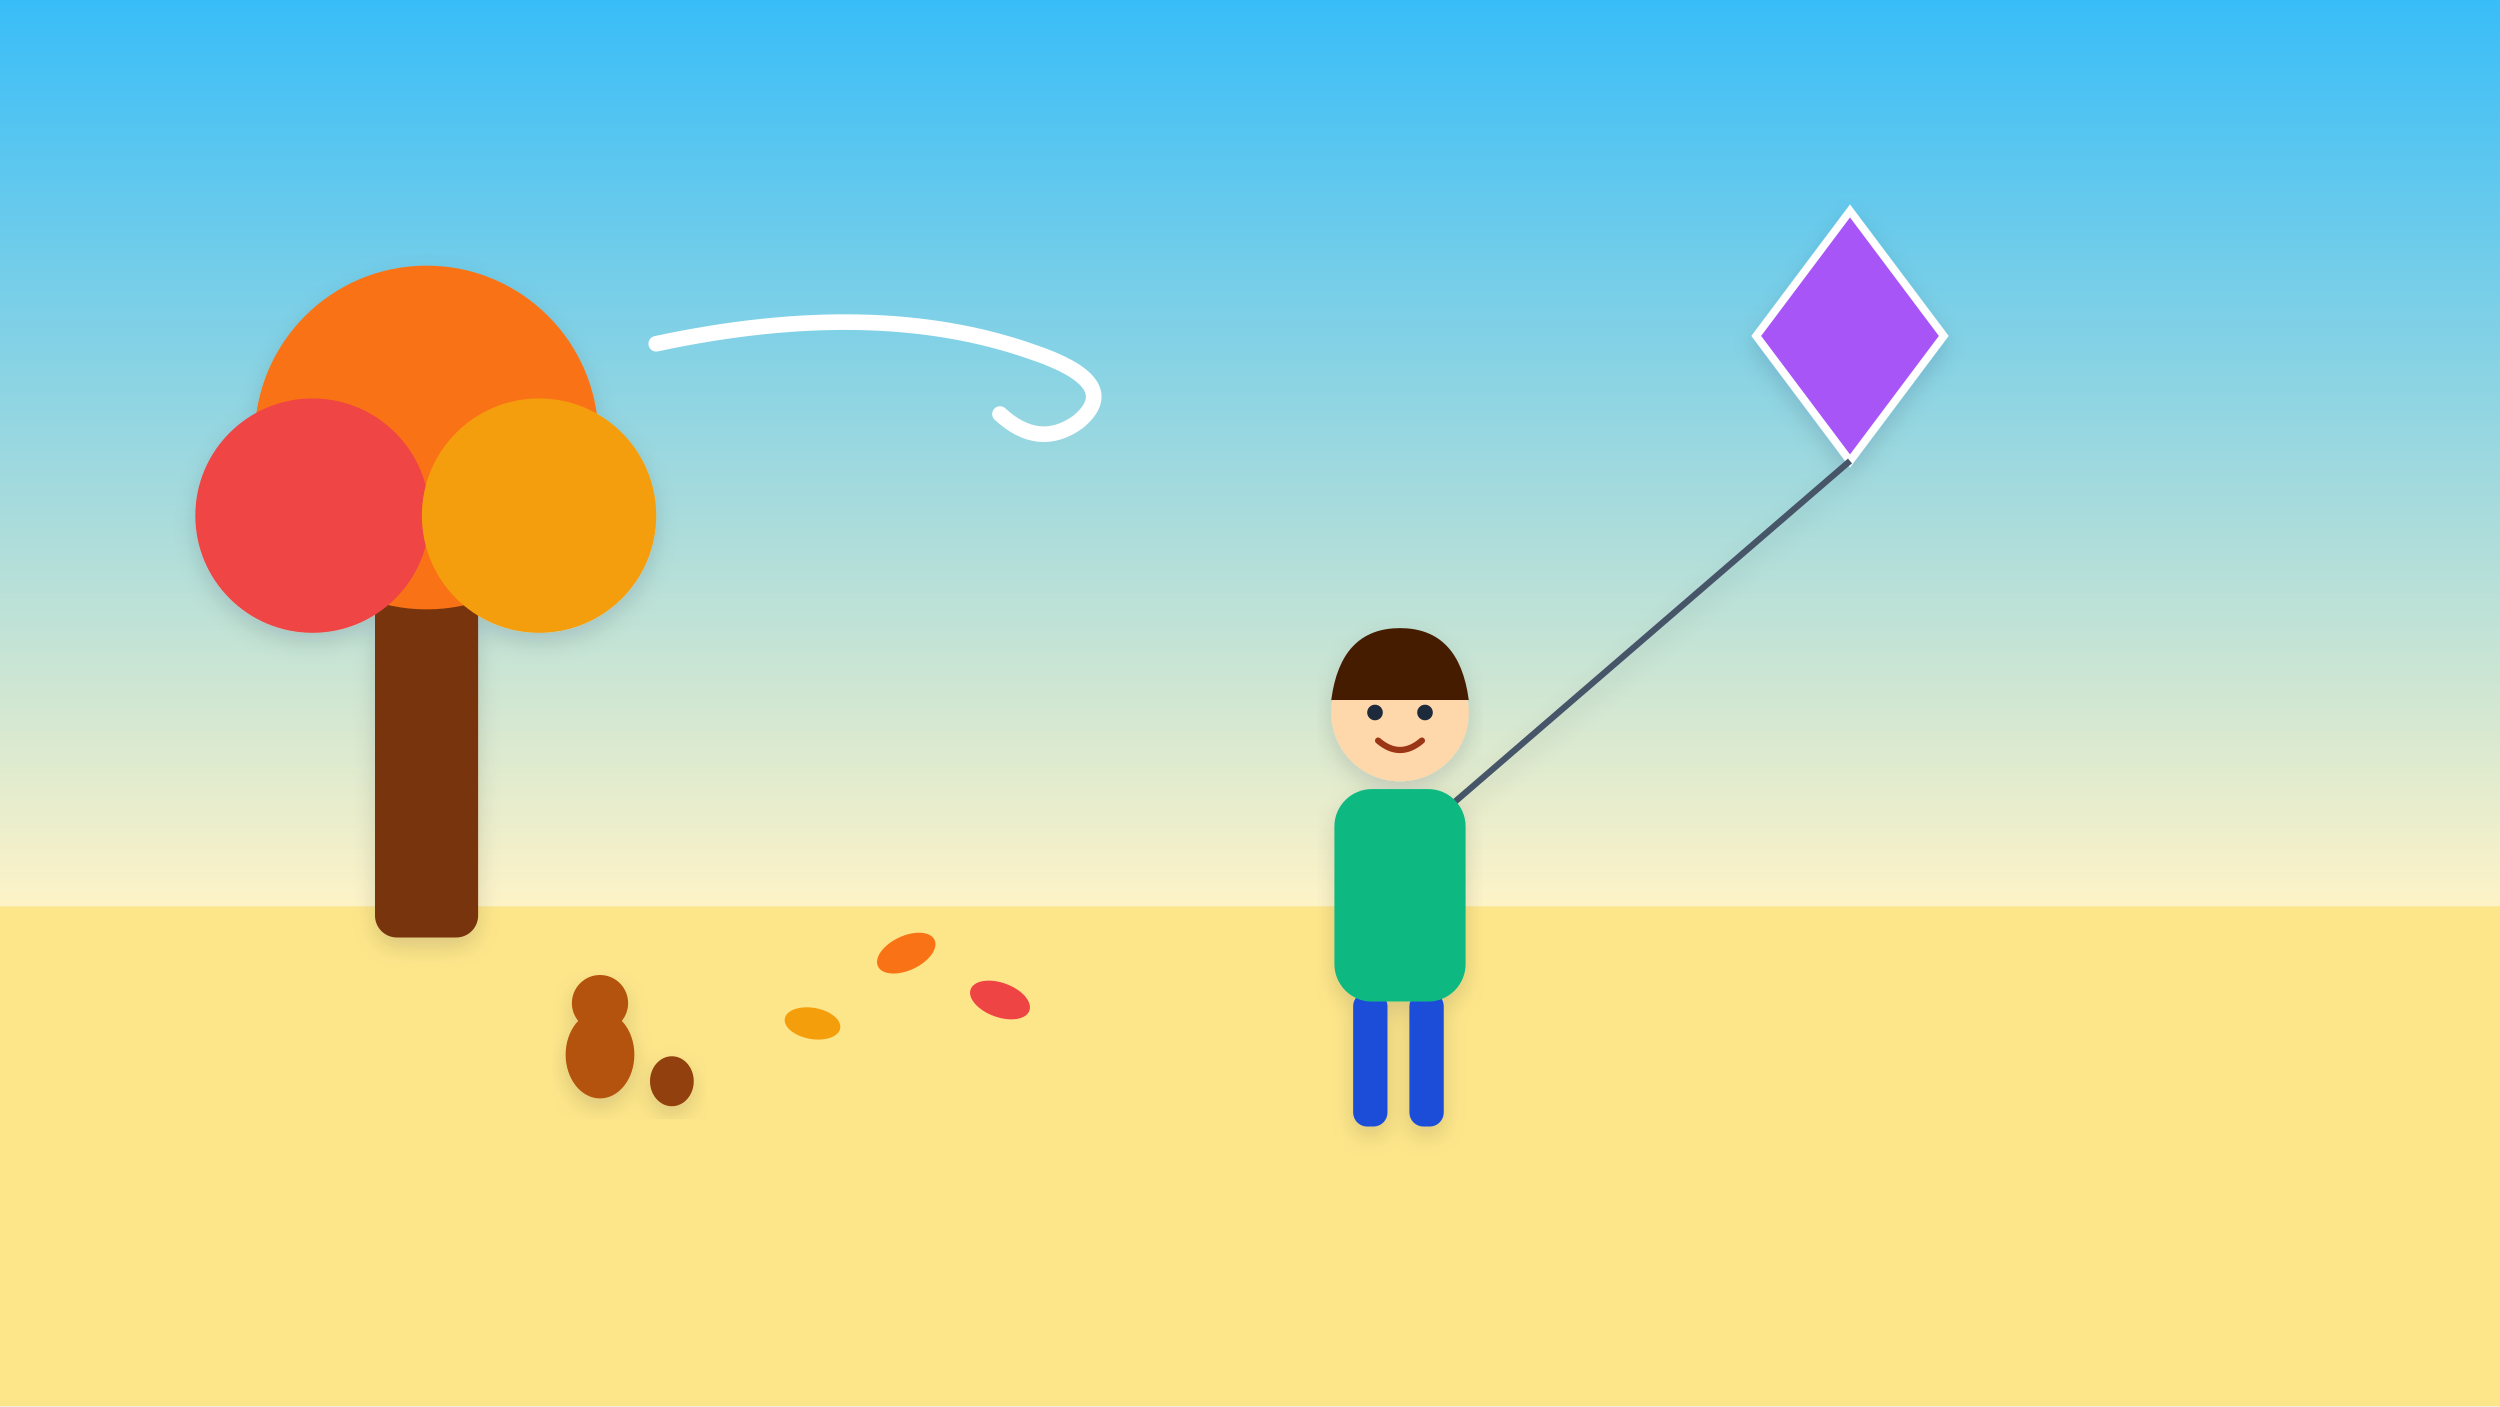
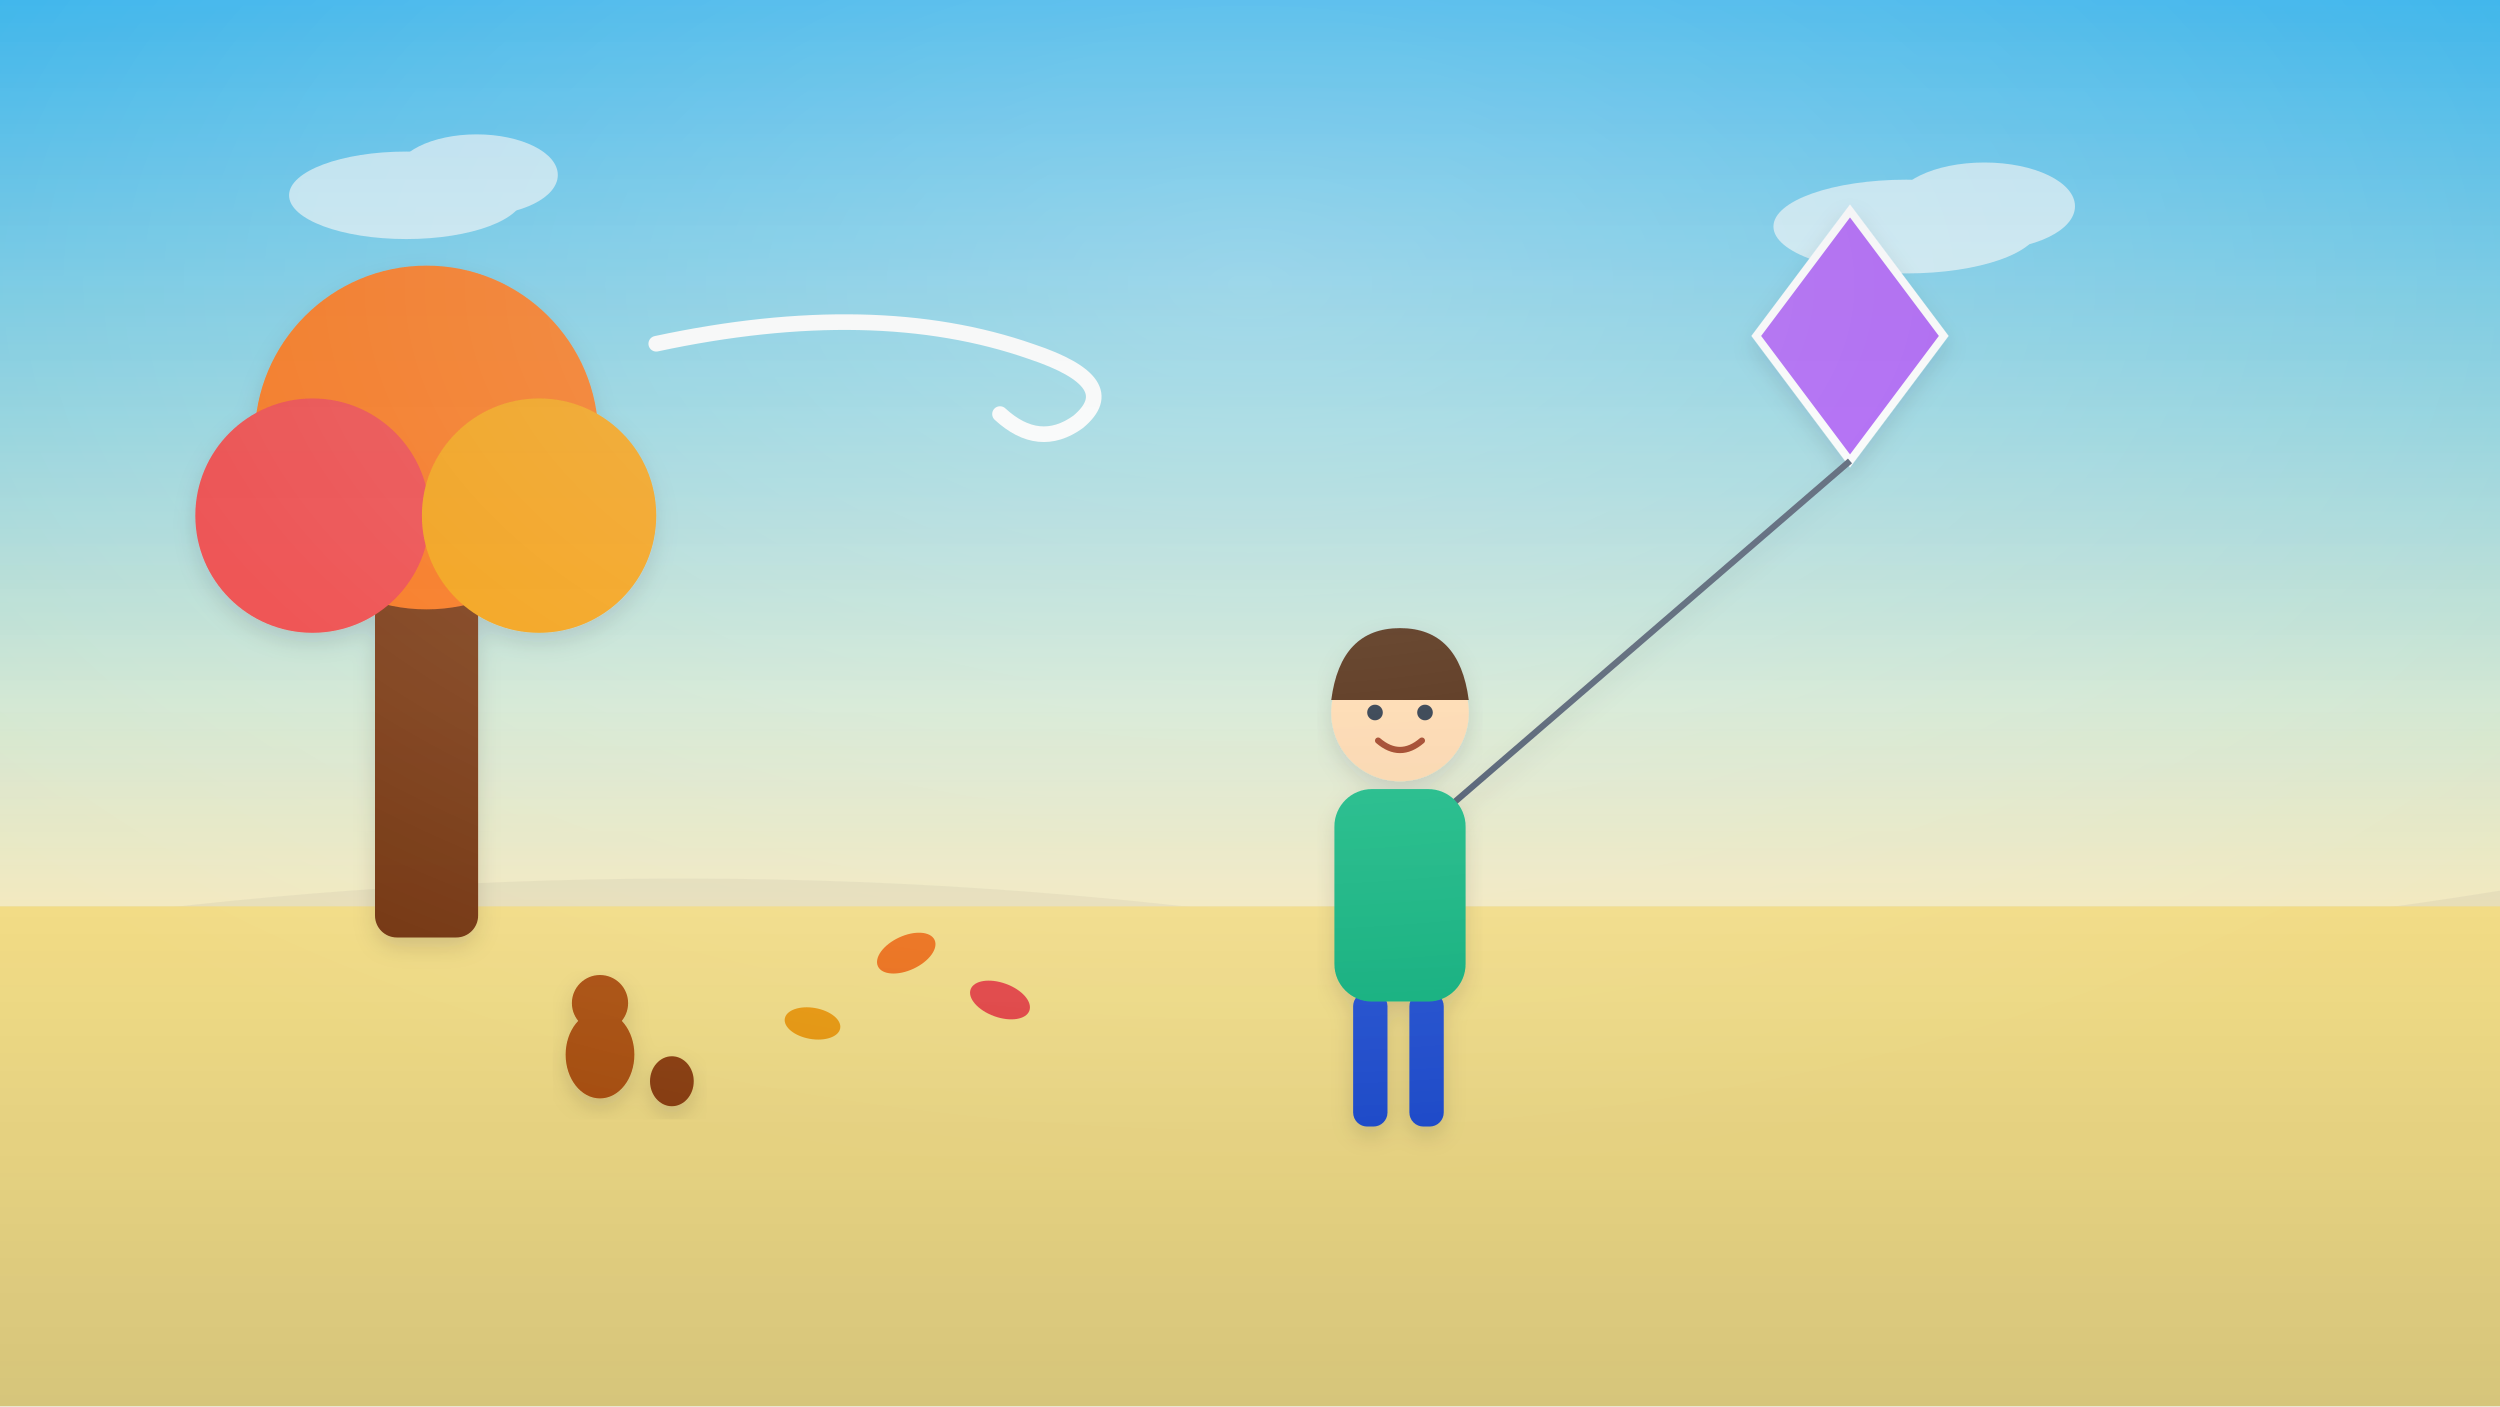
<svg xmlns="http://www.w3.org/2000/svg" viewBox="0 0 1600 900" width="1600" height="900">
  <defs>
    <linearGradient id="autSky" x1="0" y1="0" x2="0" y2="1">
      <stop offset="0%" stop-color="#38bdf8" />
      <stop offset="100%" stop-color="#fef3c7" />
    </linearGradient>
    <filter id="sha" x="-10%" y="-10%" width="120%" height="120%">
      <feDropShadow dx="0" dy="6" stdDeviation="7" flood-color="#0f172a" flood-opacity="0.14" />
    </filter>
+     <radialGradient id="sunGlow_scene_windy_autumn.svg" cx="50%" cy="20%" r="65%">
+       <stop offset="0%" stop-color="#ffffff" stop-opacity="0.32" />
+       <stop offset="100%" stop-color="#ffffff" stop-opacity="0" />
+     </radialGradient>
+     <linearGradient id="vignette_scene_windy_autumn.svg" x1="0" y1="0" x2="0" y2="1">
+       <stop offset="0%" stop-color="#0f172a" stop-opacity="0.06" />
+       <stop offset="50%" stop-color="#0f172a" stop-opacity="0" />
+       <stop offset="100%" stop-color="#0f172a" stop-opacity="0.16" />
+     </linearGradient>
  </defs>
  <rect width="1600" height="580" fill="url(#autSky)" />
+   <g data-enriched="true" opacity="0.85">
+     <g fill="#ffffff" opacity="0.75">
+       <ellipse cx="260" cy="125" rx="75" ry="28" />
+       <ellipse cx="305" cy="112" rx="52" ry="26" />
+       <ellipse cx="1220" cy="145" rx="85" ry="30" />
+       <ellipse cx="1270" cy="132" rx="58" ry="28" />
+     </g>
+     <path d="M0 595 Q400 535 800 585 T1600 570 L1600 630 L0 630 Z" fill="#0f172a" opacity="0.06" />
+   </g>
  <rect y="580" width="1600" height="320" fill="#fde68a" />
  <path d="M420 220 Q560 190 660 225 Q720 245 690 270 Q665 288 640 265" fill="none" stroke="#ffffff" stroke-width="10" stroke-linecap="round" />
  <g filter="url(#sha)">
    <rect x="240" y="380" width="66" height="220" rx="14" fill="#78350f" />
    <circle cx="273" cy="280" r="110" fill="#f97316" />
    <circle cx="200" cy="330" r="75" fill="#ef4444" />
    <circle cx="345" cy="330" r="75" fill="#f59e0b" />
  </g>
  <ellipse cx="580" cy="610" rx="20" ry="11" transform="rotate(-25 580 610)" fill="#f97316" />
  <ellipse cx="640" cy="640" rx="20" ry="11" transform="rotate(20 640 640)" fill="#ef4444" />
  <ellipse cx="520" cy="655" rx="18" ry="10" transform="rotate(10 520 655)" fill="#f59e0b" />
  <g filter="url(#sha)">
    <polygon points="1184,135 1244,215 1184,295 1124,215" fill="#a855f7" stroke="#ffffff" stroke-width="5" />
    <line x1="1184" y1="295" x2="900" y2="540" stroke="#475569" stroke-width="4" />
  </g>
  <g filter="url(#sha)">
    <ellipse cx="384" cy="675" rx="22" ry="28" fill="#b45309" />
    <circle cx="384" cy="642" r="18" fill="#b45309" />
    <ellipse cx="430" cy="692" rx="14" ry="16" fill="#92400e" />
  </g>
  <g filter="url(#sha)">
    <rect x="866" y="635" width="22" height="86" rx="9" fill="#1d4ed8" />
    <rect x="902" y="635" width="22" height="86" rx="9" fill="#1d4ed8" />
    <rect x="854" y="505" width="84" height="136" rx="24" fill="#10b981" />
    <circle cx="896" cy="456" r="44" fill="#fed7aa" />
    <path d="M852 448 Q858 402 896 402 Q934 402 940 448 Z" fill="#451a03" />
    <circle cx="880" cy="456" r="5" fill="#1e293b" />
    <circle cx="912" cy="456" r="5" fill="#1e293b" />
    <path d="M882 474 Q896 486 910 474" fill="none" stroke="#9a3412" stroke-width="4" stroke-linecap="round" />
  </g>
+   <rect width="1600" height="900" fill="url(#sunGlow_scene_windy_autumn.svg)" pointer-events="none" />
+   <rect width="1600" height="900" fill="url(#vignette_scene_windy_autumn.svg)" pointer-events="none" />
</svg>
